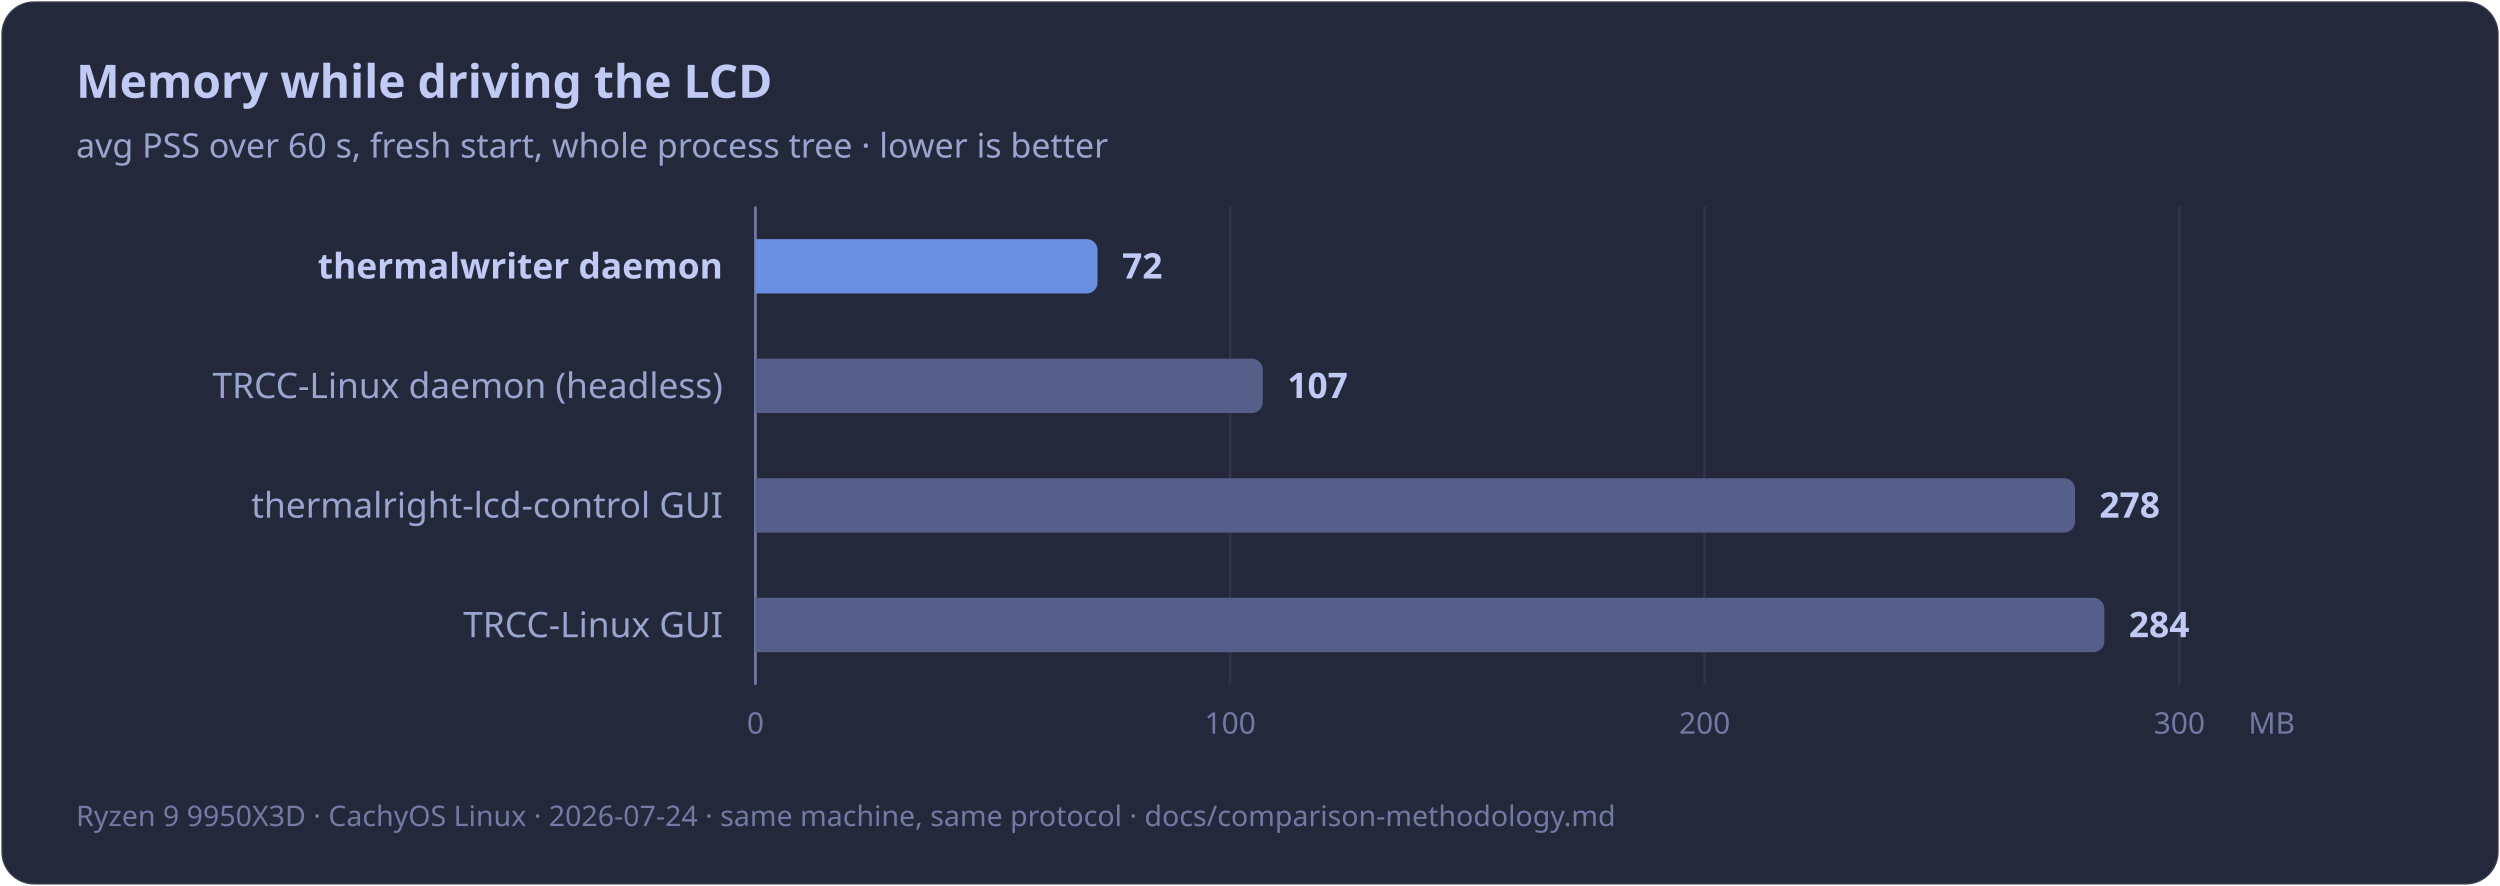
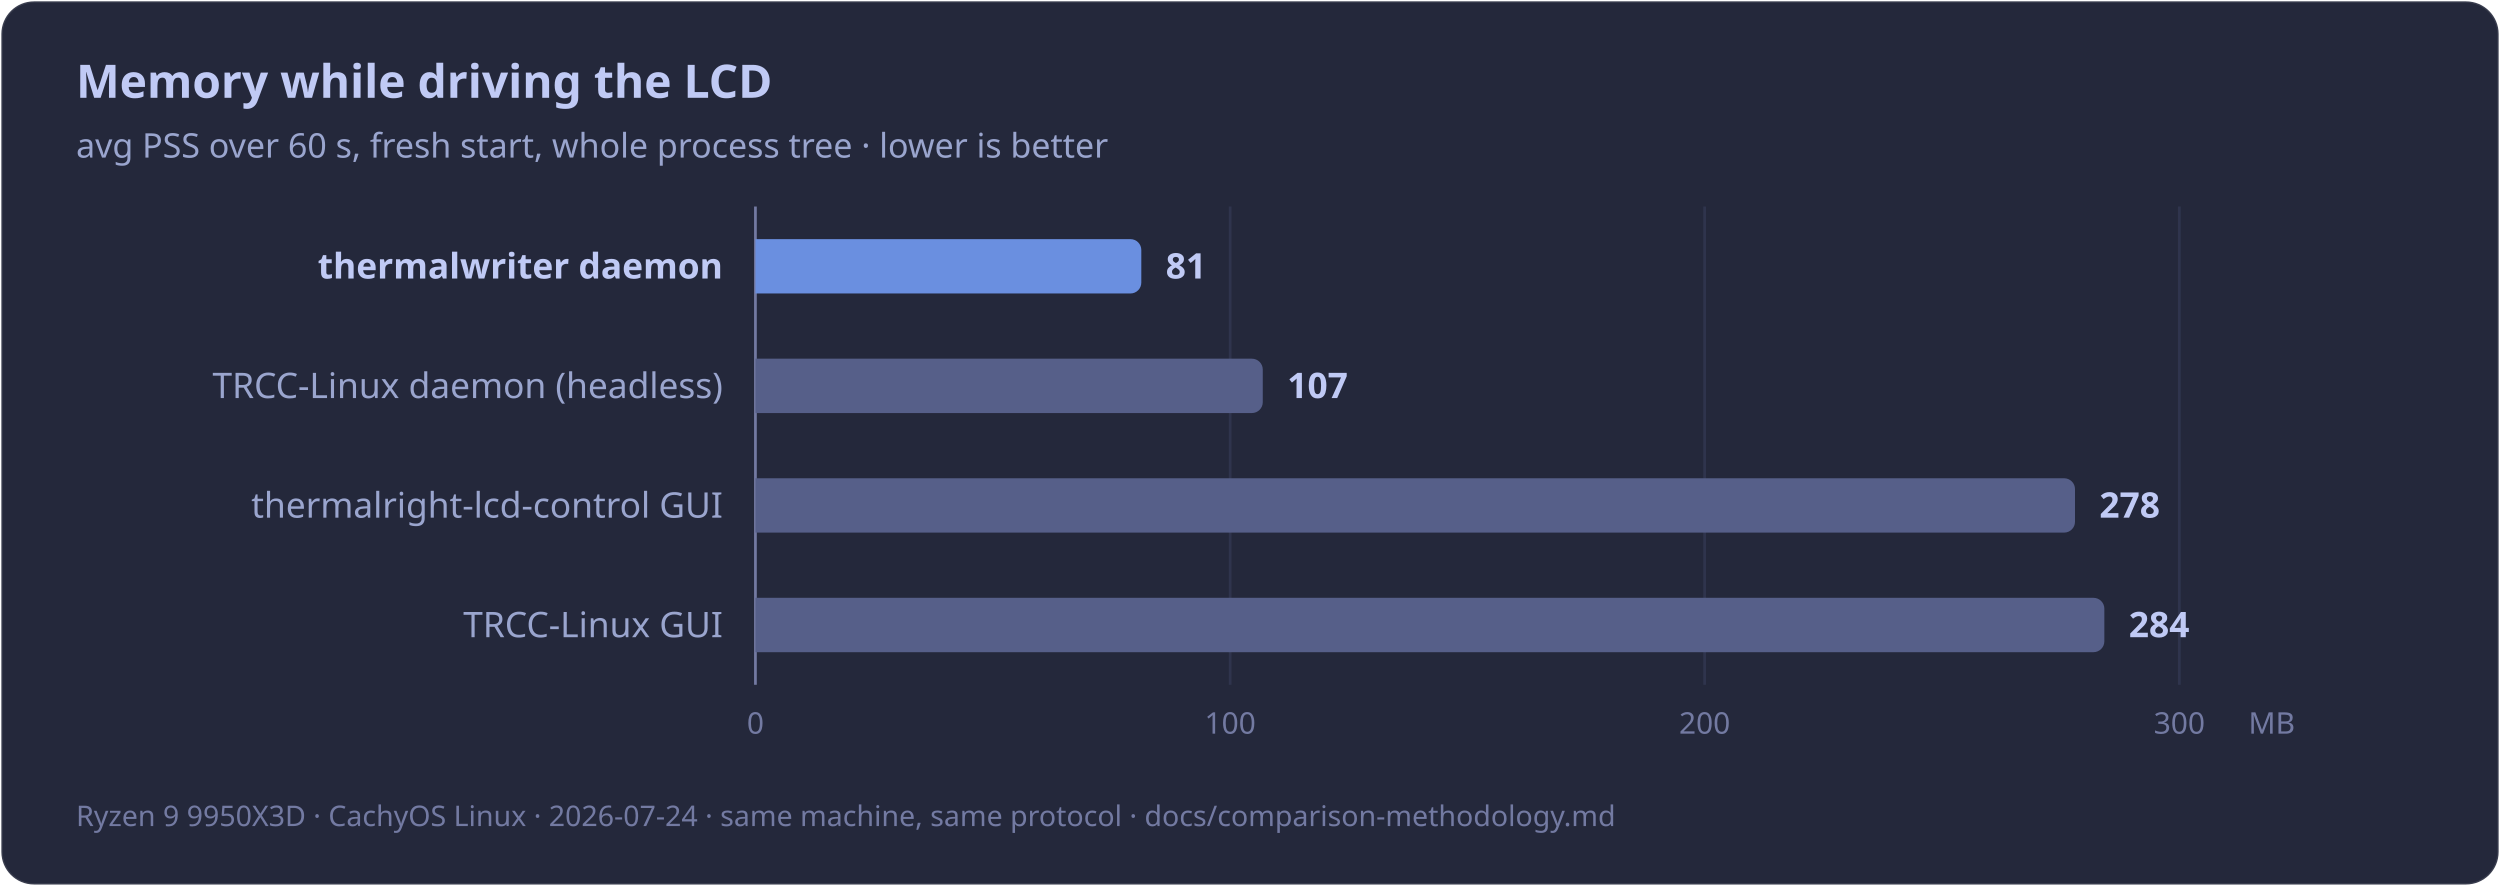
- <svg xmlns="http://www.w3.org/2000/svg" width="920" height="326" viewBox="0 0 920 326" role="img" aria-label="Memory while driving the LCD: thermalwriter daemon 72 MB; TRCC-Linux daemon (headless) 107 MB; thermalright-lcd-control GUI 278 MB; TRCC-Linux GUI 284 MB">
+ <svg xmlns="http://www.w3.org/2000/svg" width="920" height="326" viewBox="0 0 920 326" role="img" aria-label="Memory while driving the LCD: thermalwriter daemon 81 MB; TRCC-Linux daemon (headless) 107 MB; thermalright-lcd-control GUI 278 MB; TRCC-Linux GUI 284 MB">
  <rect x="0.5" y="0.5" width="919" height="325" rx="12" fill="#24283b" stroke="rgba(255,255,255,0.10)" />
  <text x="28" y="36" font-family="system-ui, sans-serif" font-size="17" font-weight="600" fill="#c0caf5">Memory while driving the LCD</text>
  <text x="28" y="58" font-family="system-ui, sans-serif" font-size="12.5" fill="#9aa5ce">avg PSS over 60 s, fresh start, whole process tree · lower is better</text>
  <text x="278.0" y="270" font-family="system-ui, sans-serif" font-size="11" fill="#737aa2" text-anchor="middle" font-variant-numeric="tabular-nums">0</text>
  <line x1="452.7" y1="76" x2="452.7" y2="252" stroke="#2f344d" stroke-width="1" />
  <text x="452.7" y="270" font-family="system-ui, sans-serif" font-size="11" fill="#737aa2" text-anchor="middle" font-variant-numeric="tabular-nums">100</text>
  <line x1="627.3" y1="76" x2="627.3" y2="252" stroke="#2f344d" stroke-width="1" />
  <text x="627.3" y="270" font-family="system-ui, sans-serif" font-size="11" fill="#737aa2" text-anchor="middle" font-variant-numeric="tabular-nums">200</text>
  <line x1="802.0" y1="76" x2="802.0" y2="252" stroke="#2f344d" stroke-width="1" />
  <text x="802.0" y="270" font-family="system-ui, sans-serif" font-size="11" fill="#737aa2" text-anchor="middle" font-variant-numeric="tabular-nums">300</text>
  <text x="836" y="270" font-family="system-ui, sans-serif" font-size="11" fill="#737aa2" text-anchor="middle">MB</text>
  <line x1="278" y1="76" x2="278" y2="252" stroke="#737aa2" stroke-width="1" />
  <text x="266" y="102.5" font-family="system-ui, sans-serif" font-size="13" font-weight="600" fill="#c0caf5" text-anchor="end">thermalwriter daemon</text>
-   <path d="M 278.0 88.0 h 121.9 a 4 4 0 0 1 4 4 v 12.0 a 4 4 0 0 1 -4 4 h -121.9 z" fill="#6a8fe0" />
-   <text x="412.935" y="102.5" font-family="system-ui, sans-serif" font-size="13" font-weight="600" fill="#c0caf5">72</text>
+   <path d="M 278.0 88.0 h 138.0 a 4 4 0 0 1 4 4 v 12.0 a 4 4 0 0 1 -4 4 h -138.0 z" fill="#6a8fe0" />
+   <text x="429.004" y="102.5" font-family="system-ui, sans-serif" font-size="13" font-weight="600" fill="#c0caf5">81</text>
  <text x="266" y="146.5" font-family="system-ui, sans-serif" font-size="13" font-weight="400" fill="#9aa5ce" text-anchor="end">TRCC-Linux daemon (headless)</text>
  <path d="M 278.0 132.0 h 182.7 a 4 4 0 0 1 4 4 v 12.0 a 4 4 0 0 1 -4 4 h -182.7 z" fill="#565f89" />
  <text x="473.719" y="146.5" font-family="system-ui, sans-serif" font-size="13" font-weight="600" fill="#c0caf5">107</text>
  <text x="266" y="190.5" font-family="system-ui, sans-serif" font-size="13" font-weight="400" fill="#9aa5ce" text-anchor="end">thermalright-lcd-control GUI</text>
  <path d="M 278.0 176.0 h 481.6 a 4 4 0 0 1 4 4 v 12.0 a 4 4 0 0 1 -4 4 h -481.6 z" fill="#565f89" />
  <text x="772.573" y="190.5" font-family="system-ui, sans-serif" font-size="13" font-weight="600" fill="#c0caf5">278</text>
  <text x="266" y="234.5" font-family="system-ui, sans-serif" font-size="13" font-weight="400" fill="#9aa5ce" text-anchor="end">TRCC-Linux GUI</text>
  <path d="M 278.0 220.0 h 492.4 a 4 4 0 0 1 4 4 v 12.0 a 4 4 0 0 1 -4 4 h -492.4 z" fill="#565f89" />
  <text x="783.403" y="234.5" font-family="system-ui, sans-serif" font-size="13" font-weight="600" fill="#c0caf5">284</text>
  <text x="28" y="304" font-family="system-ui, sans-serif" font-size="10.5" fill="#737aa2">Ryzen 9 9950X3D · CachyOS Linux · 2026-07-24 · same machine, same protocol · docs/comparison-methodology.md</text>
</svg>
